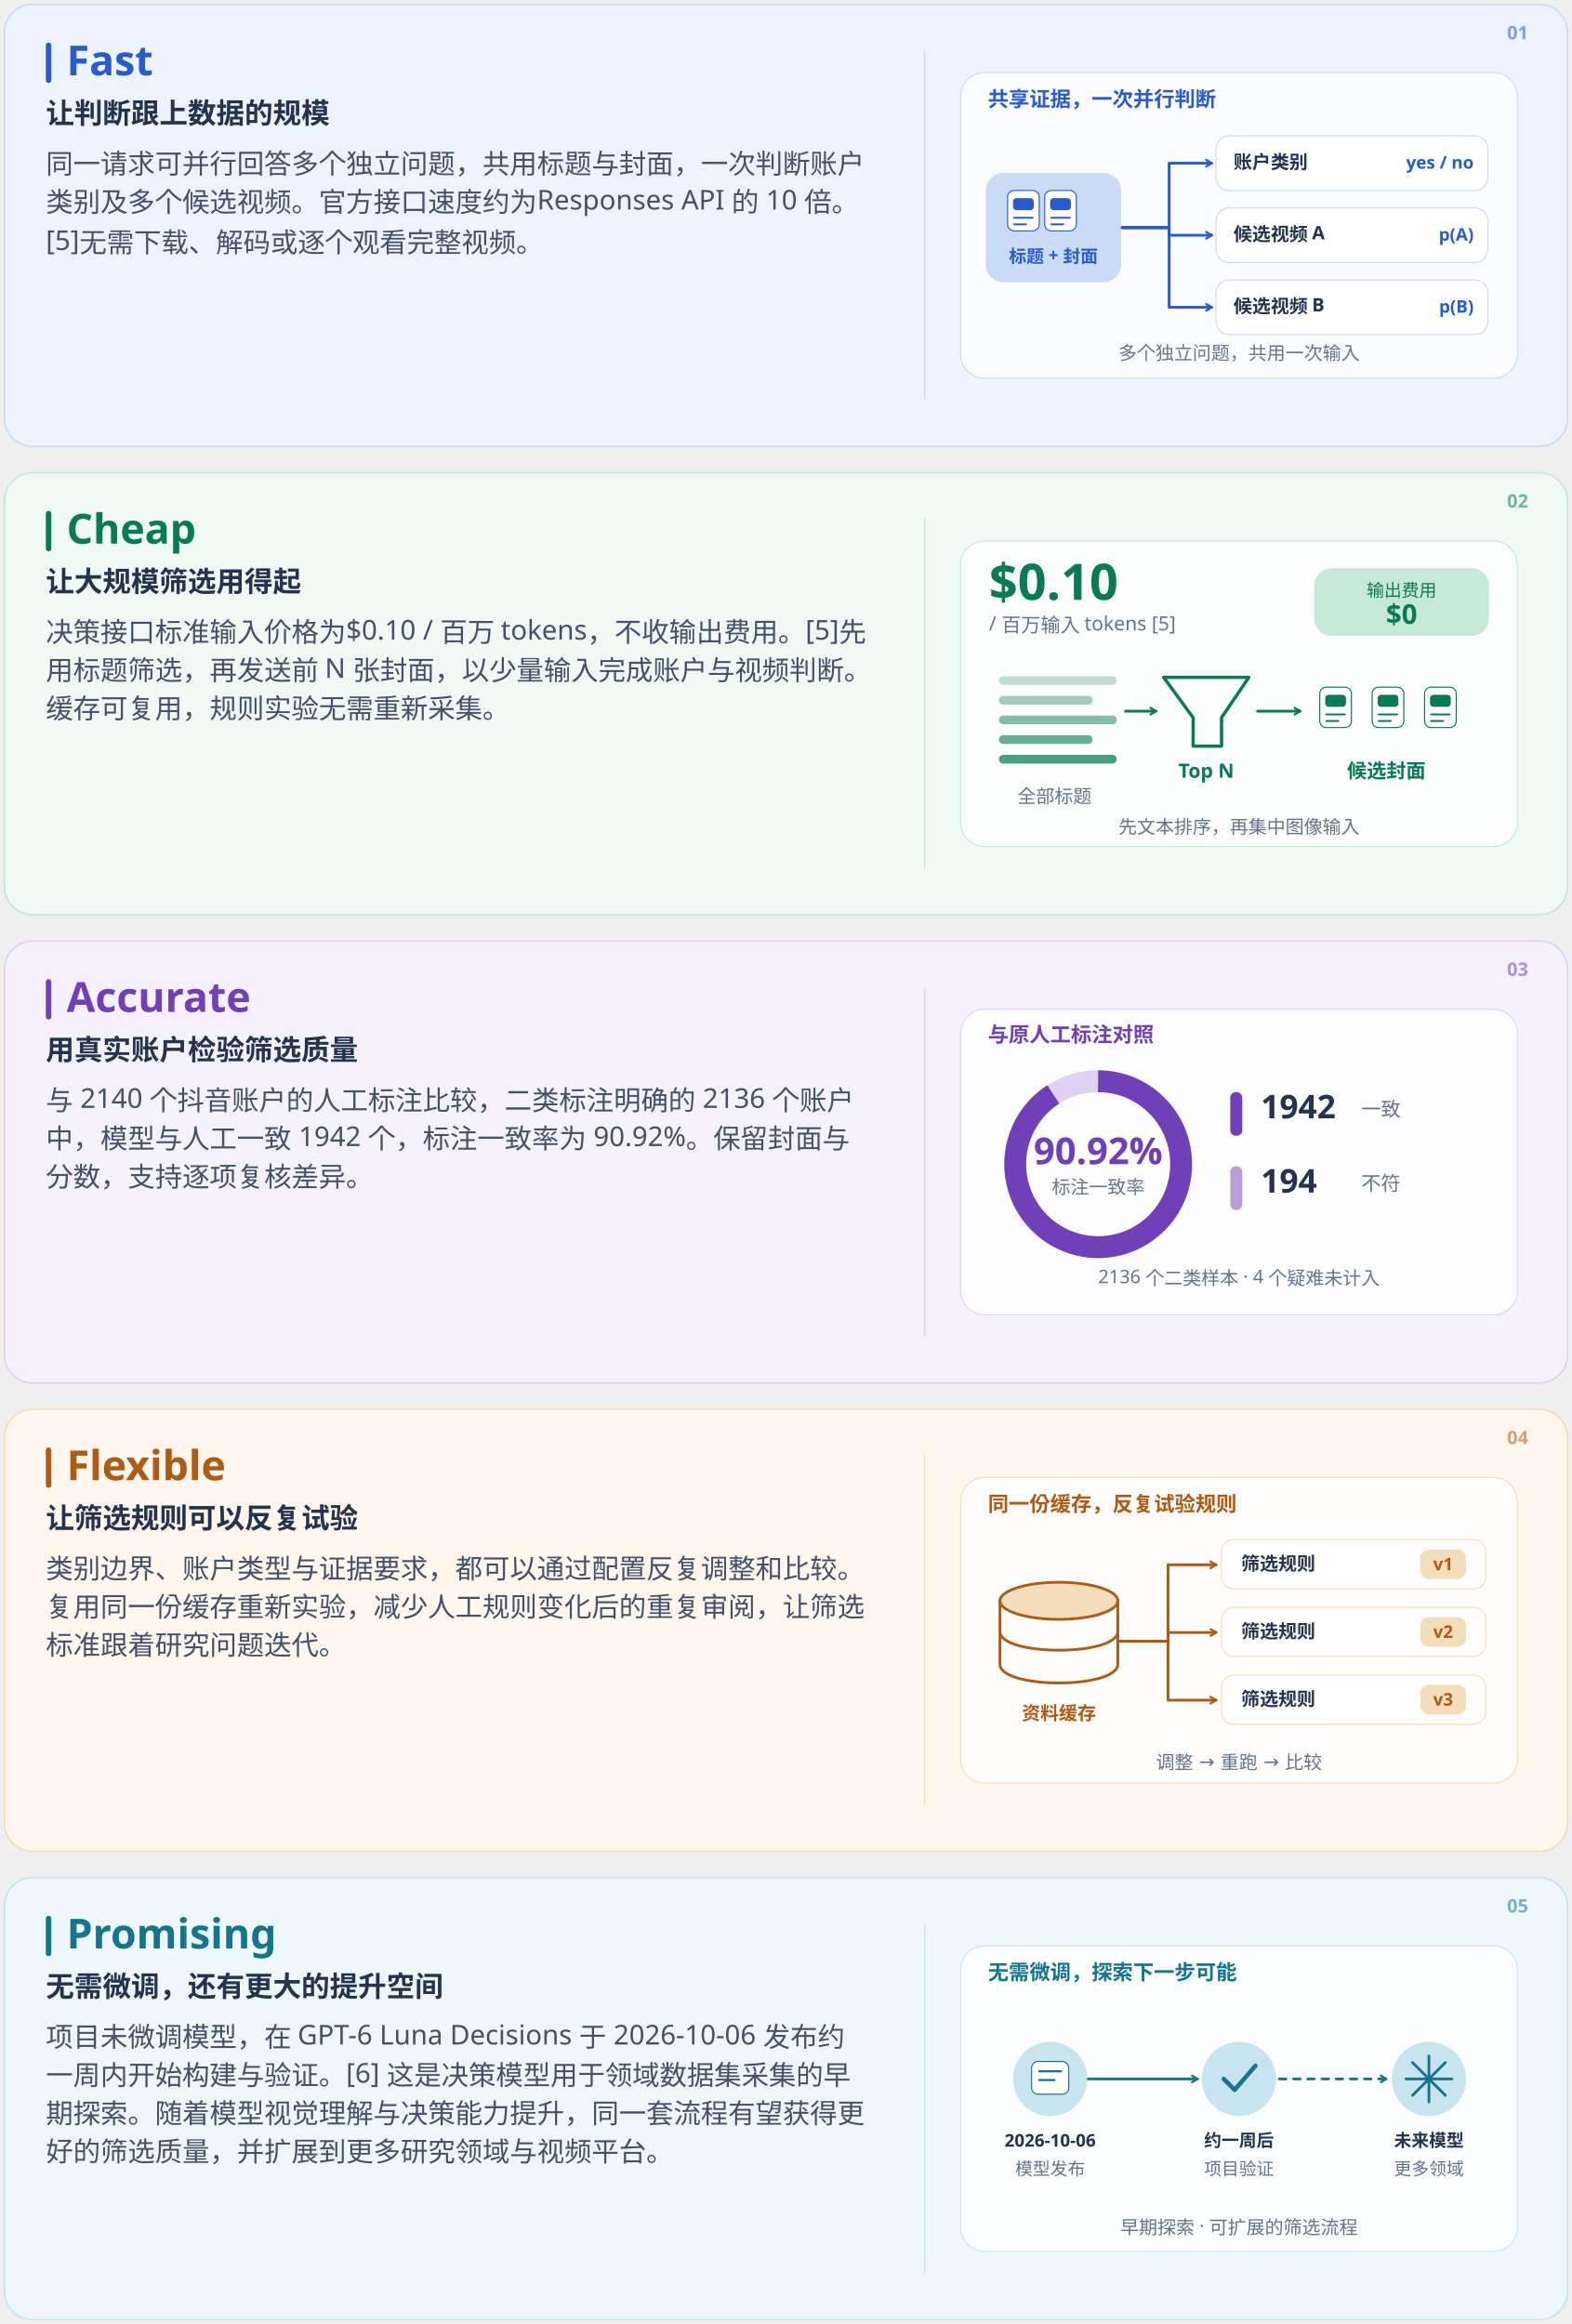
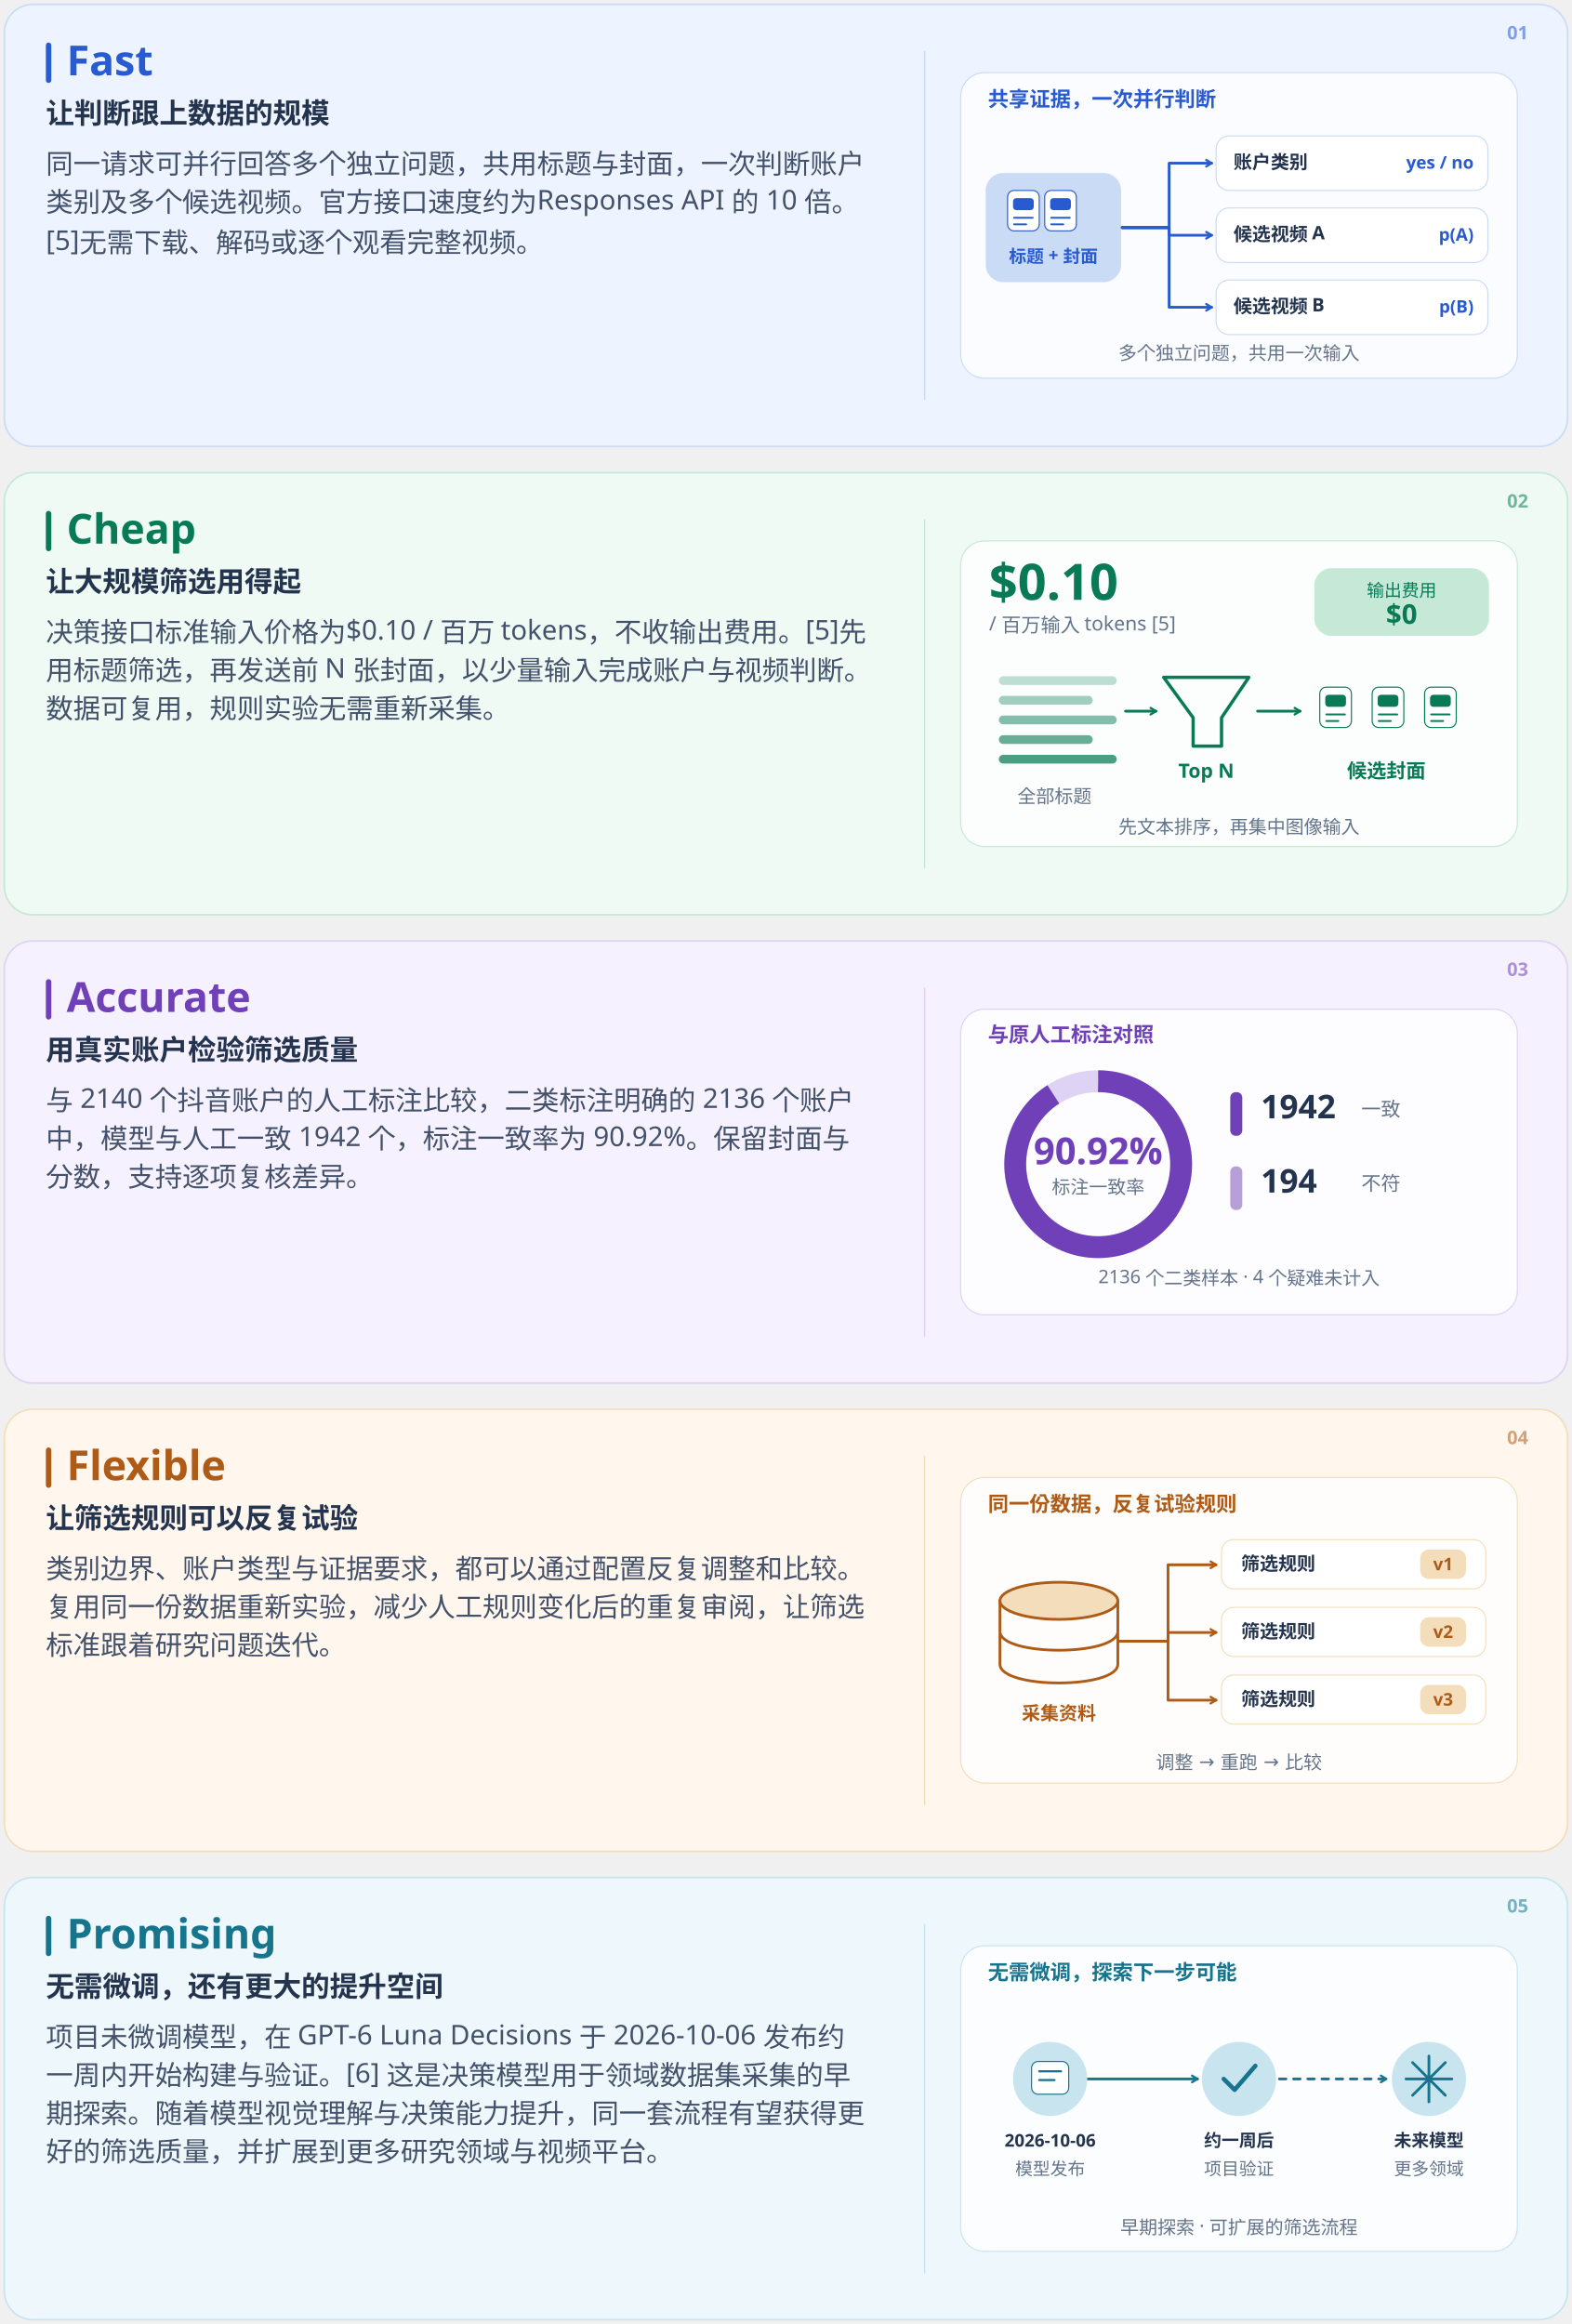
<svg xmlns="http://www.w3.org/2000/svg" width="1440" height="2129" viewBox="0 0 1440 2129" role="img" aria-labelledby="title description">
  <defs>
    <marker id="arrow" markerWidth="8" markerHeight="8" refX="6" refY="4" orient="auto-start-reverse" markerUnits="userSpaceOnUse">
      <path d="M1 1L6 4L1 7" fill="none" stroke="context-stroke" stroke-width="2" stroke-linecap="round" stroke-linejoin="round" />
    </marker>
  </defs>
  <g font-family="Segoe UI, Microsoft YaHei, sans-serif">
    <g class="contribution" data-kind="Fast" transform="translate(4,4)">
      <rect x="0" y="0" width="1432" height="405" rx="26" fill="#eef4ff" stroke="#cadbf6" stroke-width="1.5" />
      <g class="copy">
        <rect x="38" y="35" width="5" height="37" rx="2.5" fill="#285ad0" stroke="none" />
        <text x="57" y="65" font-size="38" fill="#285ad0" font-weight="700">Fast</text>
        <text x="38" y="109" font-size="26" fill="#24344e" font-weight="600">让判断跟上数据的规模</text>
        <text x="38" y="155" font-size="25" fill="#43516a">同一请求可并行回答多个独立问题，共用标题与封面，一次判断账户</text>
        <text x="38" y="190" font-size="25" fill="#43516a">类别及多个候选视频。官方接口速度约为Responses API 的 10 倍。</text>
        <text x="38" y="225" font-size="25" fill="#43516a">[5]无需下载、解码或逐个观看完整视频。</text>
      </g>
      <text x="1396" y="32" font-size="17" fill="#285ad0" opacity=".55" font-weight="600" text-anchor="end">01</text>
      <path d="M843 43V362" fill="none" stroke="#cadbf6" stroke-width="1.2" stroke-linecap="round" stroke-linejoin="round" />
      <g class="artwork" transform="translate(876,62.5)">
        <rect x="0" y="0" width="510" height="280" rx="22" fill="#ffffff" stroke="#cadbf6" fill-opacity=".76" />
        <text x="25" y="31" font-size="19" fill="#285ad0" font-weight="600">共享证据，一次并行判断</text>
        <rect x="23" y="92" width="124" height="100" rx="16" fill="#cadbf6" stroke="none" />
        <rect x="43" y="108" width="29" height="37" rx="6" fill="#ffffff" stroke="#285ad0" />
        <rect x="48" y="115" width="19" height="11" rx="3" fill="#285ad0" stroke="none" />
        <path d="M49 133h17m-17 6h11" fill="none" stroke="#285ad0" stroke-width="1.7" stroke-linecap="round" stroke-linejoin="round" />
        <rect x="77" y="108" width="29" height="37" rx="6" fill="#ffffff" stroke="#285ad0" />
        <rect x="82" y="115" width="19" height="11" rx="3" fill="#285ad0" stroke="none" />
        <path d="M83 133h17m-17 6h11" fill="none" stroke="#285ad0" stroke-width="1.7" stroke-linecap="round" stroke-linejoin="round" />
        <text x="85" y="174" font-size="16" fill="#285ad0" font-weight="600" text-anchor="middle">标题 + 封面</text>
        <path d="M148 142H191V83H230" fill="none" stroke="#285ad0" stroke-width="2.5" stroke-linecap="round" stroke-linejoin="round" marker-end="url(#arrow)" />
        <rect x="234" y="58" width="249" height="50" rx="12" fill="#ffffff" stroke="#cadbf6" />
        <text x="250" y="88" font-size="17" fill="#24344e" font-weight="600">账户类别</text>
        <text x="470" y="88" font-size="16" fill="#285ad0" font-weight="600" text-anchor="end">yes / no</text>
        <path d="M148 142H191V149H230" fill="none" stroke="#285ad0" stroke-width="2.5" stroke-linecap="round" stroke-linejoin="round" marker-end="url(#arrow)" />
        <rect x="234" y="124" width="249" height="50" rx="12" fill="#ffffff" stroke="#cadbf6" />
        <text x="250" y="154" font-size="17" fill="#24344e" font-weight="600">候选视频 A</text>
        <text x="470" y="154" font-size="16" fill="#285ad0" font-weight="600" text-anchor="end">p(A)</text>
        <path d="M148 142H191V215H230" fill="none" stroke="#285ad0" stroke-width="2.5" stroke-linecap="round" stroke-linejoin="round" marker-end="url(#arrow)" />
        <rect x="234" y="190" width="249" height="50" rx="12" fill="#ffffff" stroke="#cadbf6" />
        <text x="250" y="220" font-size="17" fill="#24344e" font-weight="600">候选视频 B</text>
        <text x="470" y="220" font-size="16" fill="#285ad0" font-weight="600" text-anchor="end">p(B)</text>
        <text x="255" y="263" font-size="17" fill="#64748b" text-anchor="middle">多个独立问题，共用一次输入</text>
      </g>
    </g>
    <g class="contribution" data-kind="Cheap" transform="translate(4,433)">
      <rect x="0" y="0" width="1432" height="405" rx="26" fill="#effaf5" stroke="#c5e8d7" stroke-width="1.5" />
      <g class="copy">
        <rect x="38" y="35" width="5" height="37" rx="2.5" fill="#087a55" stroke="none" />
        <text x="57" y="65" font-size="38" fill="#087a55" font-weight="700">Cheap</text>
        <text x="38" y="109" font-size="26" fill="#24344e" font-weight="600">让大规模筛选用得起</text>
        <text x="38" y="155" font-size="25" fill="#43516a">决策接口标准输入价格为$0.10 / 百万 tokens，不收输出费用。[5]先</text>
        <text x="38" y="190" font-size="25" fill="#43516a">用标题筛选，再发送前 N 张封面，以少量输入完成账户与视频判断。</text>
-         <text x="38" y="225" font-size="25" fill="#43516a">缓存可复用，规则实验无需重新采集。</text>
+         <text x="38" y="225" font-size="25" fill="#43516a">数据可复用，规则实验无需重新采集。</text>
      </g>
      <text x="1396" y="32" font-size="17" fill="#087a55" opacity=".55" font-weight="600" text-anchor="end">02</text>
      <path d="M843 43V362" fill="none" stroke="#c5e8d7" stroke-width="1.2" stroke-linecap="round" stroke-linejoin="round" />
      <g class="artwork" transform="translate(876,62.5)">
        <rect x="0" y="0" width="510" height="280" rx="22" fill="#ffffff" stroke="#c5e8d7" fill-opacity=".76" />
        <text x="26" y="54" font-size="46" fill="#087a55" font-weight="700">$0.10</text>
        <text x="26" y="82" font-size="18" fill="#64748b">/ 百万输入 tokens [5]</text>
        <rect x="324" y="25" width="160" height="62" rx="16" fill="#c5e8d7" stroke="none" />
        <text x="404" y="51" font-size="16" fill="#087a55" text-anchor="middle">输出费用</text>
        <text x="404" y="76" font-size="25" fill="#087a55" font-weight="700" text-anchor="middle">$0</text>
        <rect x="35" y="124" width="108" height="8" rx="4" fill="#087a55" stroke="none" opacity="0.25" />
        <rect x="35" y="142" width="86" height="8" rx="4" fill="#087a55" stroke="none" opacity="0.37" />
        <rect x="35" y="160" width="108" height="8" rx="4" fill="#087a55" stroke="none" opacity="0.49" />
        <rect x="35" y="178" width="86" height="8" rx="4" fill="#087a55" stroke="none" opacity="0.61" />
        <rect x="35" y="196" width="108" height="8" rx="4" fill="#087a55" stroke="none" opacity="0.73" />
        <path d="M186 125H264L239 162V188H213V162Z" fill="none" stroke="#087a55" stroke-width="3" stroke-linecap="round" stroke-linejoin="round" />
        <text x="225" y="217" font-size="18" fill="#087a55" font-weight="600" text-anchor="middle">Top N</text>
        <path d="M151 156H179" fill="none" stroke="#087a55" stroke-width="2.5" stroke-linecap="round" stroke-linejoin="round" marker-end="url(#arrow)" />
        <path d="M272 156H311" fill="none" stroke="#087a55" stroke-width="2.5" stroke-linecap="round" stroke-linejoin="round" marker-end="url(#arrow)" />
        <rect x="329" y="134" width="29" height="37" rx="6" fill="#ffffff" stroke="#087a55" />
        <rect x="334" y="141" width="19" height="11" rx="3" fill="#087a55" stroke="none" />
        <path d="M335 159h17m-17 6h11" fill="none" stroke="#087a55" stroke-width="1.7" stroke-linecap="round" stroke-linejoin="round" />
        <rect x="377" y="134" width="29" height="37" rx="6" fill="#ffffff" stroke="#087a55" />
        <rect x="382" y="141" width="19" height="11" rx="3" fill="#087a55" stroke="none" />
        <path d="M383 159h17m-17 6h11" fill="none" stroke="#087a55" stroke-width="1.7" stroke-linecap="round" stroke-linejoin="round" />
        <rect x="425" y="134" width="29" height="37" rx="6" fill="#ffffff" stroke="#087a55" />
        <rect x="430" y="141" width="19" height="11" rx="3" fill="#087a55" stroke="none" />
        <path d="M431 159h17m-17 6h11" fill="none" stroke="#087a55" stroke-width="1.7" stroke-linecap="round" stroke-linejoin="round" />
        <text x="86" y="240" font-size="17" fill="#64748b" text-anchor="middle">全部标题</text>
        <text x="390" y="217" font-size="18" fill="#087a55" font-weight="600" text-anchor="middle">候选封面</text>
        <text x="255" y="268" font-size="17" fill="#64748b" text-anchor="middle">先文本排序，再集中图像输入</text>
      </g>
    </g>
    <g class="contribution" data-kind="Accurate" transform="translate(4,862)">
      <rect x="0" y="0" width="1432" height="405" rx="26" fill="#f5f1ff" stroke="#ded2f5" stroke-width="1.5" />
      <g class="copy">
        <rect x="38" y="35" width="5" height="37" rx="2.5" fill="#7040b9" stroke="none" />
        <text x="57" y="65" font-size="38" fill="#7040b9" font-weight="700">Accurate</text>
        <text x="38" y="109" font-size="26" fill="#24344e" font-weight="600">用真实账户检验筛选质量</text>
        <text x="38" y="155" font-size="25" fill="#43516a">与 2140 个抖音账户的人工标注比较，二类标注明确的 2136 个账户</text>
        <text x="38" y="190" font-size="25" fill="#43516a">中，模型与人工一致 1942 个，标注一致率为 90.92%。保留封面与</text>
        <text x="38" y="225" font-size="25" fill="#43516a">分数，支持逐项复核差异。</text>
      </g>
      <text x="1396" y="32" font-size="17" fill="#7040b9" opacity=".55" font-weight="600" text-anchor="end">03</text>
      <path d="M843 43V362" fill="none" stroke="#ded2f5" stroke-width="1.2" stroke-linecap="round" stroke-linejoin="round" />
      <g class="artwork" transform="translate(876,62.5)">
        <rect x="0" y="0" width="510" height="280" rx="22" fill="#ffffff" stroke="#ded2f5" fill-opacity=".76" />
        <text x="25" y="30" font-size="19" fill="#7040b9" font-weight="600">与原人工标注对照</text>
        <circle cx="126" cy="142" r="76" fill="none" stroke="#ded2f5" stroke-width="20" />
        <circle cx="126" cy="142" r="76" fill="none" stroke="#7040b9" stroke-width="20" stroke-dasharray="434.152 477.522" transform="rotate(-90 126 142)" />
        <text x="126" y="142" font-size="34" fill="#7040b9" font-weight="700" text-anchor="middle">90.92%</text>
        <text x="126" y="169" font-size="17" fill="#64748b" text-anchor="middle">标注一致率</text>
        <rect x="247" y="76" width="11" height="40" rx="5" fill="#7040b9" stroke="none" />
        <text x="275" y="100" font-size="30" fill="#24344e" font-weight="700">1942</text>
        <text x="367" y="98" font-size="18" fill="#64748b">一致</text>
        <rect x="247" y="144" width="11" height="40" rx="5" fill="#b6a0d7" stroke="none" />
        <text x="275" y="168" font-size="30" fill="#24344e" font-weight="700">194</text>
        <text x="367" y="166" font-size="18" fill="#64748b">不符</text>
        <text x="255" y="251" font-size="17" fill="#64748b" text-anchor="middle">2136 个二类样本 · 4 个疑难未计入</text>
      </g>
    </g>
    <g class="contribution" data-kind="Flexible" transform="translate(4,1291)">
      <rect x="0" y="0" width="1432" height="405" rx="26" fill="#fff7ed" stroke="#f3ddbb" stroke-width="1.5" />
      <g class="copy">
        <rect x="38" y="35" width="5" height="37" rx="2.5" fill="#ad5b16" stroke="none" />
        <text x="57" y="65" font-size="38" fill="#ad5b16" font-weight="700">Flexible</text>
        <text x="38" y="109" font-size="26" fill="#24344e" font-weight="600">让筛选规则可以反复试验</text>
        <text x="38" y="155" font-size="25" fill="#43516a">类别边界、账户类型与证据要求，都可以通过配置反复调整和比较。</text>
-         <text x="38" y="190" font-size="25" fill="#43516a">复用同一份缓存重新实验，减少人工规则变化后的重复审阅，让筛选</text>
+         <text x="38" y="190" font-size="25" fill="#43516a">复用同一份数据重新实验，减少人工规则变化后的重复审阅，让筛选</text>
        <text x="38" y="225" font-size="25" fill="#43516a">标准跟着研究问题迭代。</text>
      </g>
      <text x="1396" y="32" font-size="17" fill="#ad5b16" opacity=".55" font-weight="600" text-anchor="end">04</text>
      <path d="M843 43V362" fill="none" stroke="#f3ddbb" stroke-width="1.2" stroke-linecap="round" stroke-linejoin="round" />
      <g class="artwork" transform="translate(876,62.5)">
        <rect x="0" y="0" width="510" height="280" rx="22" fill="#ffffff" stroke="#f3ddbb" fill-opacity=".76" />
-         <text x="25" y="31" font-size="19" fill="#ad5b16" font-weight="600">同一份缓存，反复试验规则</text>
+         <text x="25" y="31" font-size="19" fill="#ad5b16" font-weight="600">同一份数据，反复试验规则</text>
        <ellipse cx="90" cy="113" rx="54" ry="17" fill="#f3ddbb" stroke="#ad5b16" stroke-width="2.5" />
        <path d="M36 113V171C36 194 144 194 144 171V113M36 141C36 164 144 164 144 141" fill="none" stroke="#ad5b16" stroke-width="2.5" stroke-linecap="round" stroke-linejoin="round" />
-         <text x="90" y="222" font-size="17" fill="#ad5b16" font-weight="600" text-anchor="middle">资料缓存</text>
+         <text x="90" y="222" font-size="17" fill="#ad5b16" font-weight="600" text-anchor="middle">采集资料</text>
        <path d="M145 150H190V80H234" fill="none" stroke="#ad5b16" stroke-width="2.5" stroke-linecap="round" stroke-linejoin="round" marker-end="url(#arrow)" />
        <rect x="239" y="57" width="242" height="45" rx="11" fill="#ffffff" stroke="#f3ddbb" />
        <text x="257" y="85" font-size="17" fill="#24344e" font-weight="600">筛选规则</text>
        <rect x="421" y="66" width="42" height="27" rx="8" fill="#f3ddbb" stroke="none" />
        <text x="442" y="85" font-size="16" fill="#ad5b16" font-weight="600" text-anchor="middle">v1</text>
        <path d="M145 150H190V142H234" fill="none" stroke="#ad5b16" stroke-width="2.5" stroke-linecap="round" stroke-linejoin="round" marker-end="url(#arrow)" />
        <rect x="239" y="119" width="242" height="45" rx="11" fill="#ffffff" stroke="#f3ddbb" />
        <text x="257" y="147" font-size="17" fill="#24344e" font-weight="600">筛选规则</text>
        <rect x="421" y="128" width="42" height="27" rx="8" fill="#f3ddbb" stroke="none" />
        <text x="442" y="147" font-size="16" fill="#ad5b16" font-weight="600" text-anchor="middle">v2</text>
        <path d="M145 150H190V204H234" fill="none" stroke="#ad5b16" stroke-width="2.5" stroke-linecap="round" stroke-linejoin="round" marker-end="url(#arrow)" />
        <rect x="239" y="181" width="242" height="45" rx="11" fill="#ffffff" stroke="#f3ddbb" />
        <text x="257" y="209" font-size="17" fill="#24344e" font-weight="600">筛选规则</text>
        <rect x="421" y="190" width="42" height="27" rx="8" fill="#f3ddbb" stroke="none" />
        <text x="442" y="209" font-size="16" fill="#ad5b16" font-weight="600" text-anchor="middle">v3</text>
        <text x="255" y="267" font-size="17" fill="#64748b" text-anchor="middle">调整 → 重跑 → 比较</text>
      </g>
    </g>
    <g class="contribution" data-kind="Promising" transform="translate(4,1720)">
      <rect x="0" y="0" width="1432" height="405" rx="26" fill="#eef8fc" stroke="#c8e4ef" stroke-width="1.5" />
      <g class="copy">
        <rect x="38" y="35" width="5" height="37" rx="2.5" fill="#16748c" stroke="none" />
        <text x="57" y="65" font-size="38" fill="#16748c" font-weight="700">Promising</text>
        <text x="38" y="109" font-size="26" fill="#24344e" font-weight="600">无需微调，还有更大的提升空间</text>
        <text x="38" y="155" font-size="25" fill="#43516a">项目未微调模型，在 GPT-6 Luna Decisions 于 2026-10-06 发布约</text>
        <text x="38" y="190" font-size="25" fill="#43516a">一周内开始构建与验证。[6] 这是决策模型用于领域数据集采集的早</text>
        <text x="38" y="225" font-size="25" fill="#43516a">期探索。随着模型视觉理解与决策能力提升，同一套流程有望获得更</text>
        <text x="38" y="260" font-size="25" fill="#43516a">好的筛选质量，并扩展到更多研究领域与视频平台。</text>
      </g>
      <text x="1396" y="32" font-size="17" fill="#16748c" opacity=".55" font-weight="600" text-anchor="end">05</text>
      <path d="M843 43V362" fill="none" stroke="#c8e4ef" stroke-width="1.2" stroke-linecap="round" stroke-linejoin="round" />
      <g class="artwork" transform="translate(876,62.5)">
        <rect x="0" y="0" width="510" height="280" rx="22" fill="#ffffff" stroke="#c8e4ef" fill-opacity=".76" />
        <text x="25" y="31" font-size="19" fill="#16748c" font-weight="600">无需微调，探索下一步可能</text>
        <path d="M116 122H217" fill="none" stroke="#16748c" stroke-width="2.5" stroke-linecap="round" stroke-linejoin="round" marker-end="url(#arrow)" />
        <path d="M292 122H390" fill="none" stroke="#16748c" stroke-width="2.5" stroke-linecap="round" stroke-linejoin="round" marker-end="url(#arrow)" stroke-dasharray="6 7" />
        <circle cx="82" cy="122" r="34" fill="#c8e4ef" />
        <circle cx="255" cy="122" r="34" fill="#c8e4ef" />
        <circle cx="429" cy="122" r="34" fill="#c8e4ef" />
        <rect x="65" y="106" width="34" height="30" rx="6" fill="#ffffff" stroke="#16748c" />
        <path d="M72 115H92M72 123H86" fill="none" stroke="#16748c" stroke-width="2" stroke-linecap="round" stroke-linejoin="round" />
        <path d="M241 122L251 132L270 110" fill="none" stroke="#16748c" stroke-width="4" stroke-linecap="round" stroke-linejoin="round" />
        <path d="M429 101V143M408 122H450M414 107L444 137M414 137L444 107" fill="none" stroke="#16748c" stroke-width="2.5" stroke-linecap="round" stroke-linejoin="round" />
        <text x="82" y="184" font-size="16" fill="#24344e" font-weight="600" text-anchor="middle">2026-10-06</text>
        <text x="255" y="184" font-size="16" fill="#24344e" font-weight="600" text-anchor="middle">约一周后</text>
        <text x="429" y="184" font-size="16" fill="#24344e" font-weight="600" text-anchor="middle">未来模型</text>
        <text x="82" y="210" font-size="16" fill="#64748b" text-anchor="middle">模型发布</text>
        <text x="255" y="210" font-size="16" fill="#64748b" text-anchor="middle">项目验证</text>
        <text x="429" y="210" font-size="16" fill="#64748b" text-anchor="middle">更多领域</text>
        <text x="255" y="264" font-size="17" fill="#64748b" text-anchor="middle">早期探索 · 可扩展的筛选流程</text>
      </g>
    </g>
  </g>
</svg>
